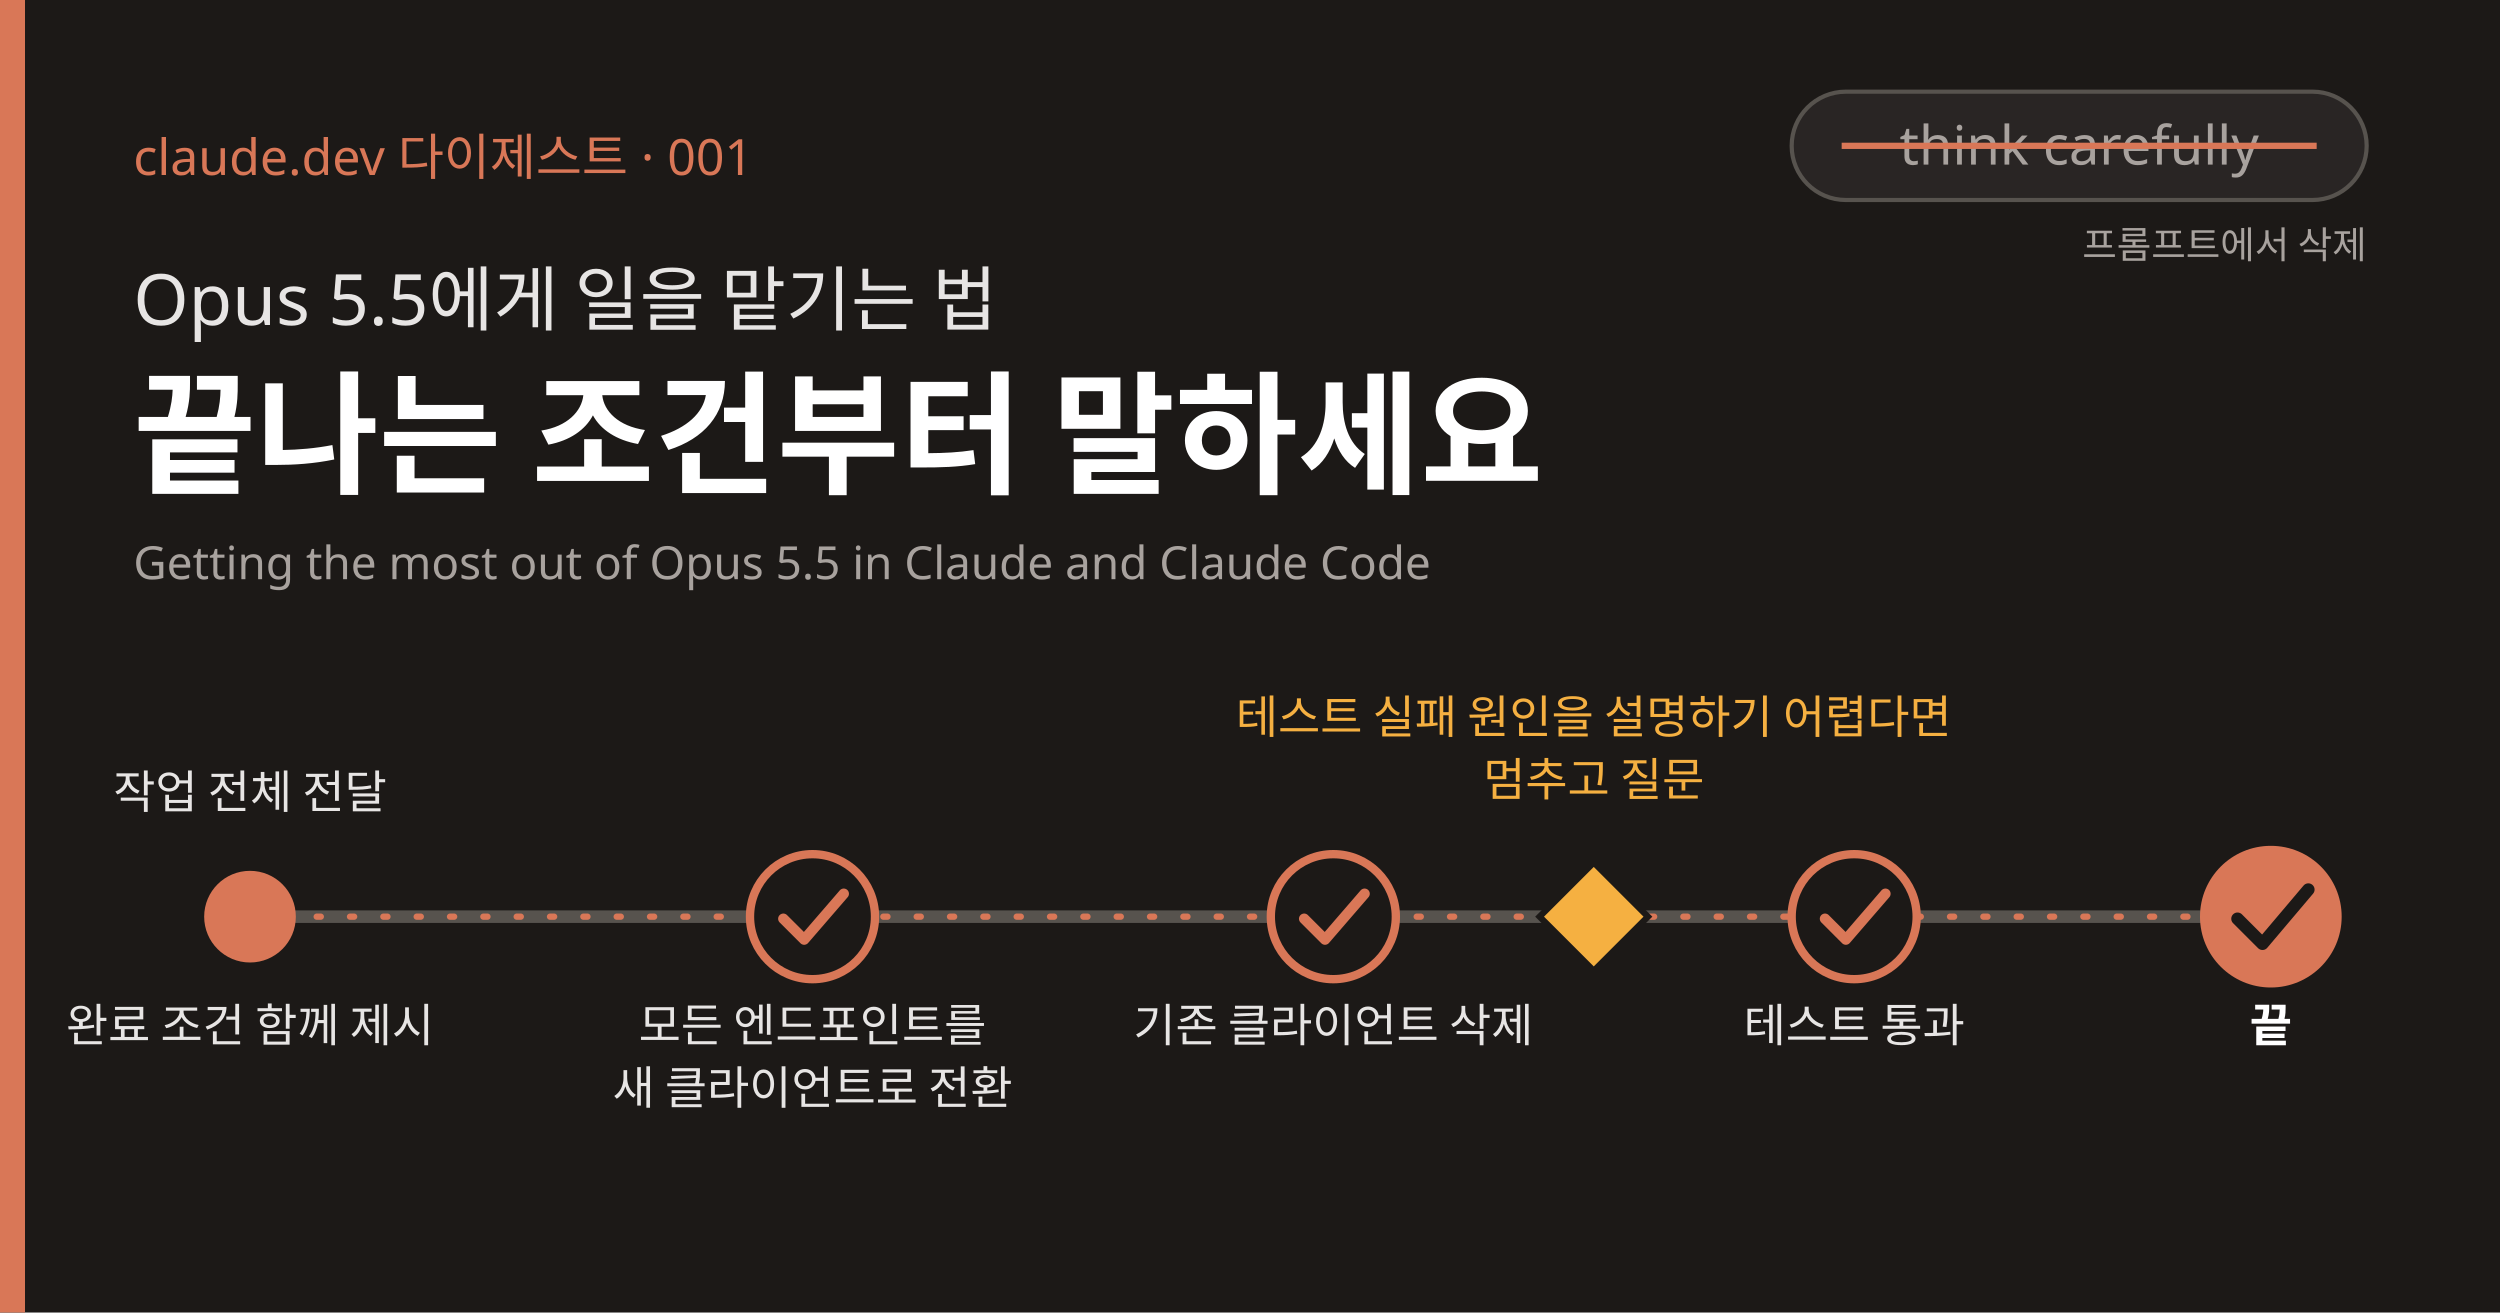
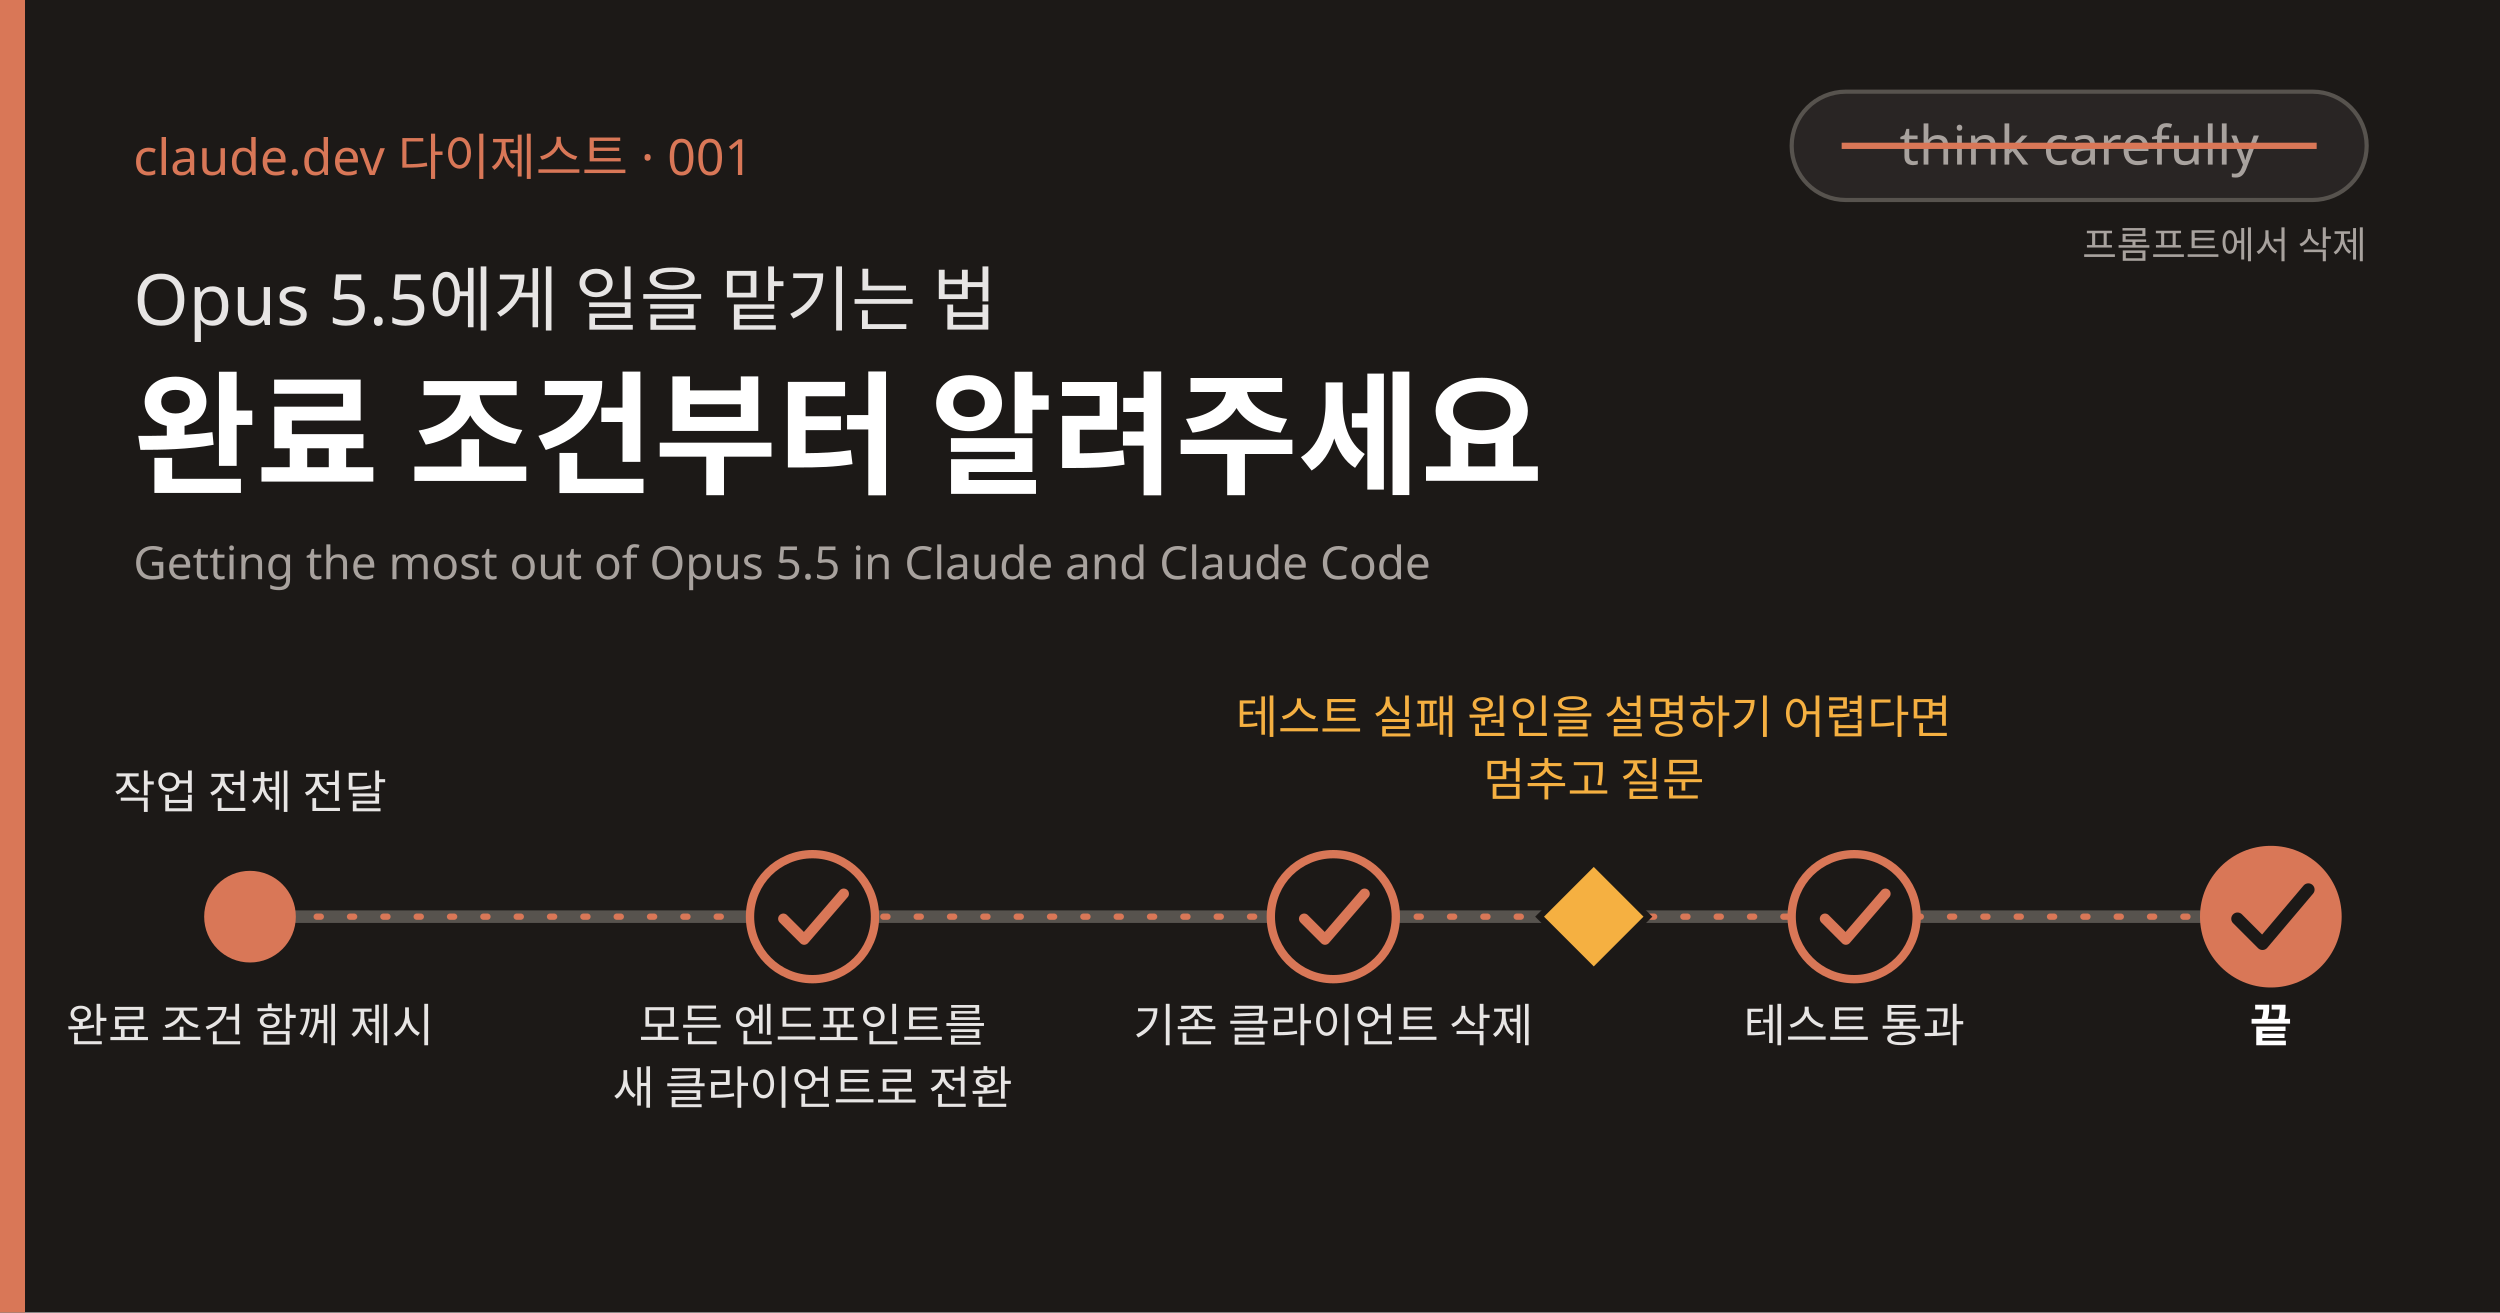
<svg xmlns="http://www.w3.org/2000/svg" viewBox="0 0 1200 630" width="1200" height="630" role="img" aria-label="끝나는 조건을 체크포인트로 둔 한 줄짜리 작업 경로">
  <rect width="1200" height="630" fill="#1c1917" />
  <rect x="0" y="0" width="12" height="630" fill="#d97757" />
  <text x="64" y="84" font-family="'Noto Sans KR','Apple SD Gothic Neo',sans-serif" font-size="24" fill="#d97757">claude.dev 다이제스트 · 001</text>
  <rect x="860" y="44" width="276" height="52" rx="26" fill="#292524" stroke="#57534e" stroke-width="2" />
  <text x="998" y="79" text-anchor="middle" font-family="'Noto Sans KR','Apple SD Gothic Neo',sans-serif" font-size="26" fill="#a8a29e">think carefully</text>
  <line x1="884" y1="70" x2="1112" y2="70" stroke="#d97757" stroke-width="3" />
  <text x="1136" y="124" text-anchor="end" font-family="'Noto Sans KR','Apple SD Gothic Neo',sans-serif" font-size="18" fill="#a8a29e">프롬프트에서 삭제</text>
  <text x="64" y="156" font-family="'Noto Sans KR','Apple SD Gothic Neo',sans-serif" font-size="34" fill="#e7e5e4">Opus 5.5에게 일을 맡기는 법</text>
-   <text x="64" y="232" font-family="'Noto Sans KR','Apple SD Gothic Neo',sans-serif" font-size="64" font-weight="700" fill="#ffffff">끝나는 조건부터 말하세요</text>
+   <text x="64" y="232" font-family="'Noto Sans KR','Apple SD Gothic Neo',sans-serif" font-size="64" font-weight="700" fill="#ffffff">완료 조건부터 알려주세요</text>
  <text x="64" y="278" font-family="'Noto Sans KR','Apple SD Gothic Neo',sans-serif" font-size="22" fill="#a8a29e">Getting the most out of Opus 5.5 in Claude and Claude Code</text>
  <line x1="120" y1="440" x2="1090" y2="440" stroke="#57534e" stroke-width="6" stroke-linecap="round" />
  <line x1="120" y1="440" x2="1090" y2="440" stroke="#d97757" stroke-width="3" stroke-dasharray="2 14" stroke-linecap="round" />
  <circle cx="120" cy="440" r="22" fill="#d97757" />
  <text x="120" y="388" text-anchor="middle" font-family="'Noto Sans KR','Apple SD Gothic Neo',sans-serif" font-size="22" fill="#e7e5e4">작업 전체 전달</text>
  <text x="120" y="500" text-anchor="middle" font-family="'Noto Sans KR','Apple SD Gothic Neo',sans-serif" font-size="22" fill="#e7e5e4">완료 조건 함께 제시</text>
  <circle cx="390" cy="440" r="30" fill="#1c1917" stroke="#d97757" stroke-width="4" />
  <polyline points="376,441 386,451 405,429" fill="none" stroke="#d97757" stroke-width="5" stroke-linecap="round" stroke-linejoin="round" />
  <text x="390" y="500" text-anchor="middle" font-family="'Noto Sans KR','Apple SD Gothic Neo',sans-serif" font-size="22" fill="#e7e5e4">모든 엔드포인트를</text>
  <text x="390" y="530" text-anchor="middle" font-family="'Noto Sans KR','Apple SD Gothic Neo',sans-serif" font-size="22" fill="#e7e5e4">새 클라이언트로 전환</text>
  <circle cx="640" cy="440" r="30" fill="#1c1917" stroke="#d97757" stroke-width="4" />
  <polyline points="626,441 636,451 655,429" fill="none" stroke="#d97757" stroke-width="5" stroke-linecap="round" stroke-linejoin="round" />
  <text x="640" y="500" text-anchor="middle" font-family="'Noto Sans KR','Apple SD Gothic Neo',sans-serif" font-size="22" fill="#e7e5e4">기존 클라이언트 삭제</text>
  <polygon points="765,414 791,440 765,466 739,440" fill="#f5b041" stroke="#1c1917" stroke-width="3" />
  <text x="765" y="352" text-anchor="middle" font-family="'Noto Sans KR','Apple SD Gothic Neo',sans-serif" font-size="22" fill="#f5b041">테스트 실패 원인을 설명하기 어렵다면</text>
  <text x="765" y="382" text-anchor="middle" font-family="'Noto Sans KR','Apple SD Gothic Neo',sans-serif" font-size="22" fill="#f5b041">멈추고 질문</text>
  <circle cx="890" cy="440" r="30" fill="#1c1917" stroke="#d97757" stroke-width="4" />
  <polyline points="876,441 886,451 905,429" fill="none" stroke="#d97757" stroke-width="5" stroke-linecap="round" stroke-linejoin="round" />
  <text x="890" y="500" text-anchor="middle" font-family="'Noto Sans KR','Apple SD Gothic Neo',sans-serif" font-size="22" fill="#e7e5e4">테스트 통과</text>
  <circle cx="1090" cy="440" r="34" fill="#d97757" />
  <polyline points="1074,441 1086,453 1108,427" fill="none" stroke="#1c1917" stroke-width="6" stroke-linecap="round" stroke-linejoin="round" />
  <text x="1090" y="500" text-anchor="middle" font-family="'Noto Sans KR','Apple SD Gothic Neo',sans-serif" font-size="22" font-weight="700" fill="#ffffff">끝</text>
</svg>
